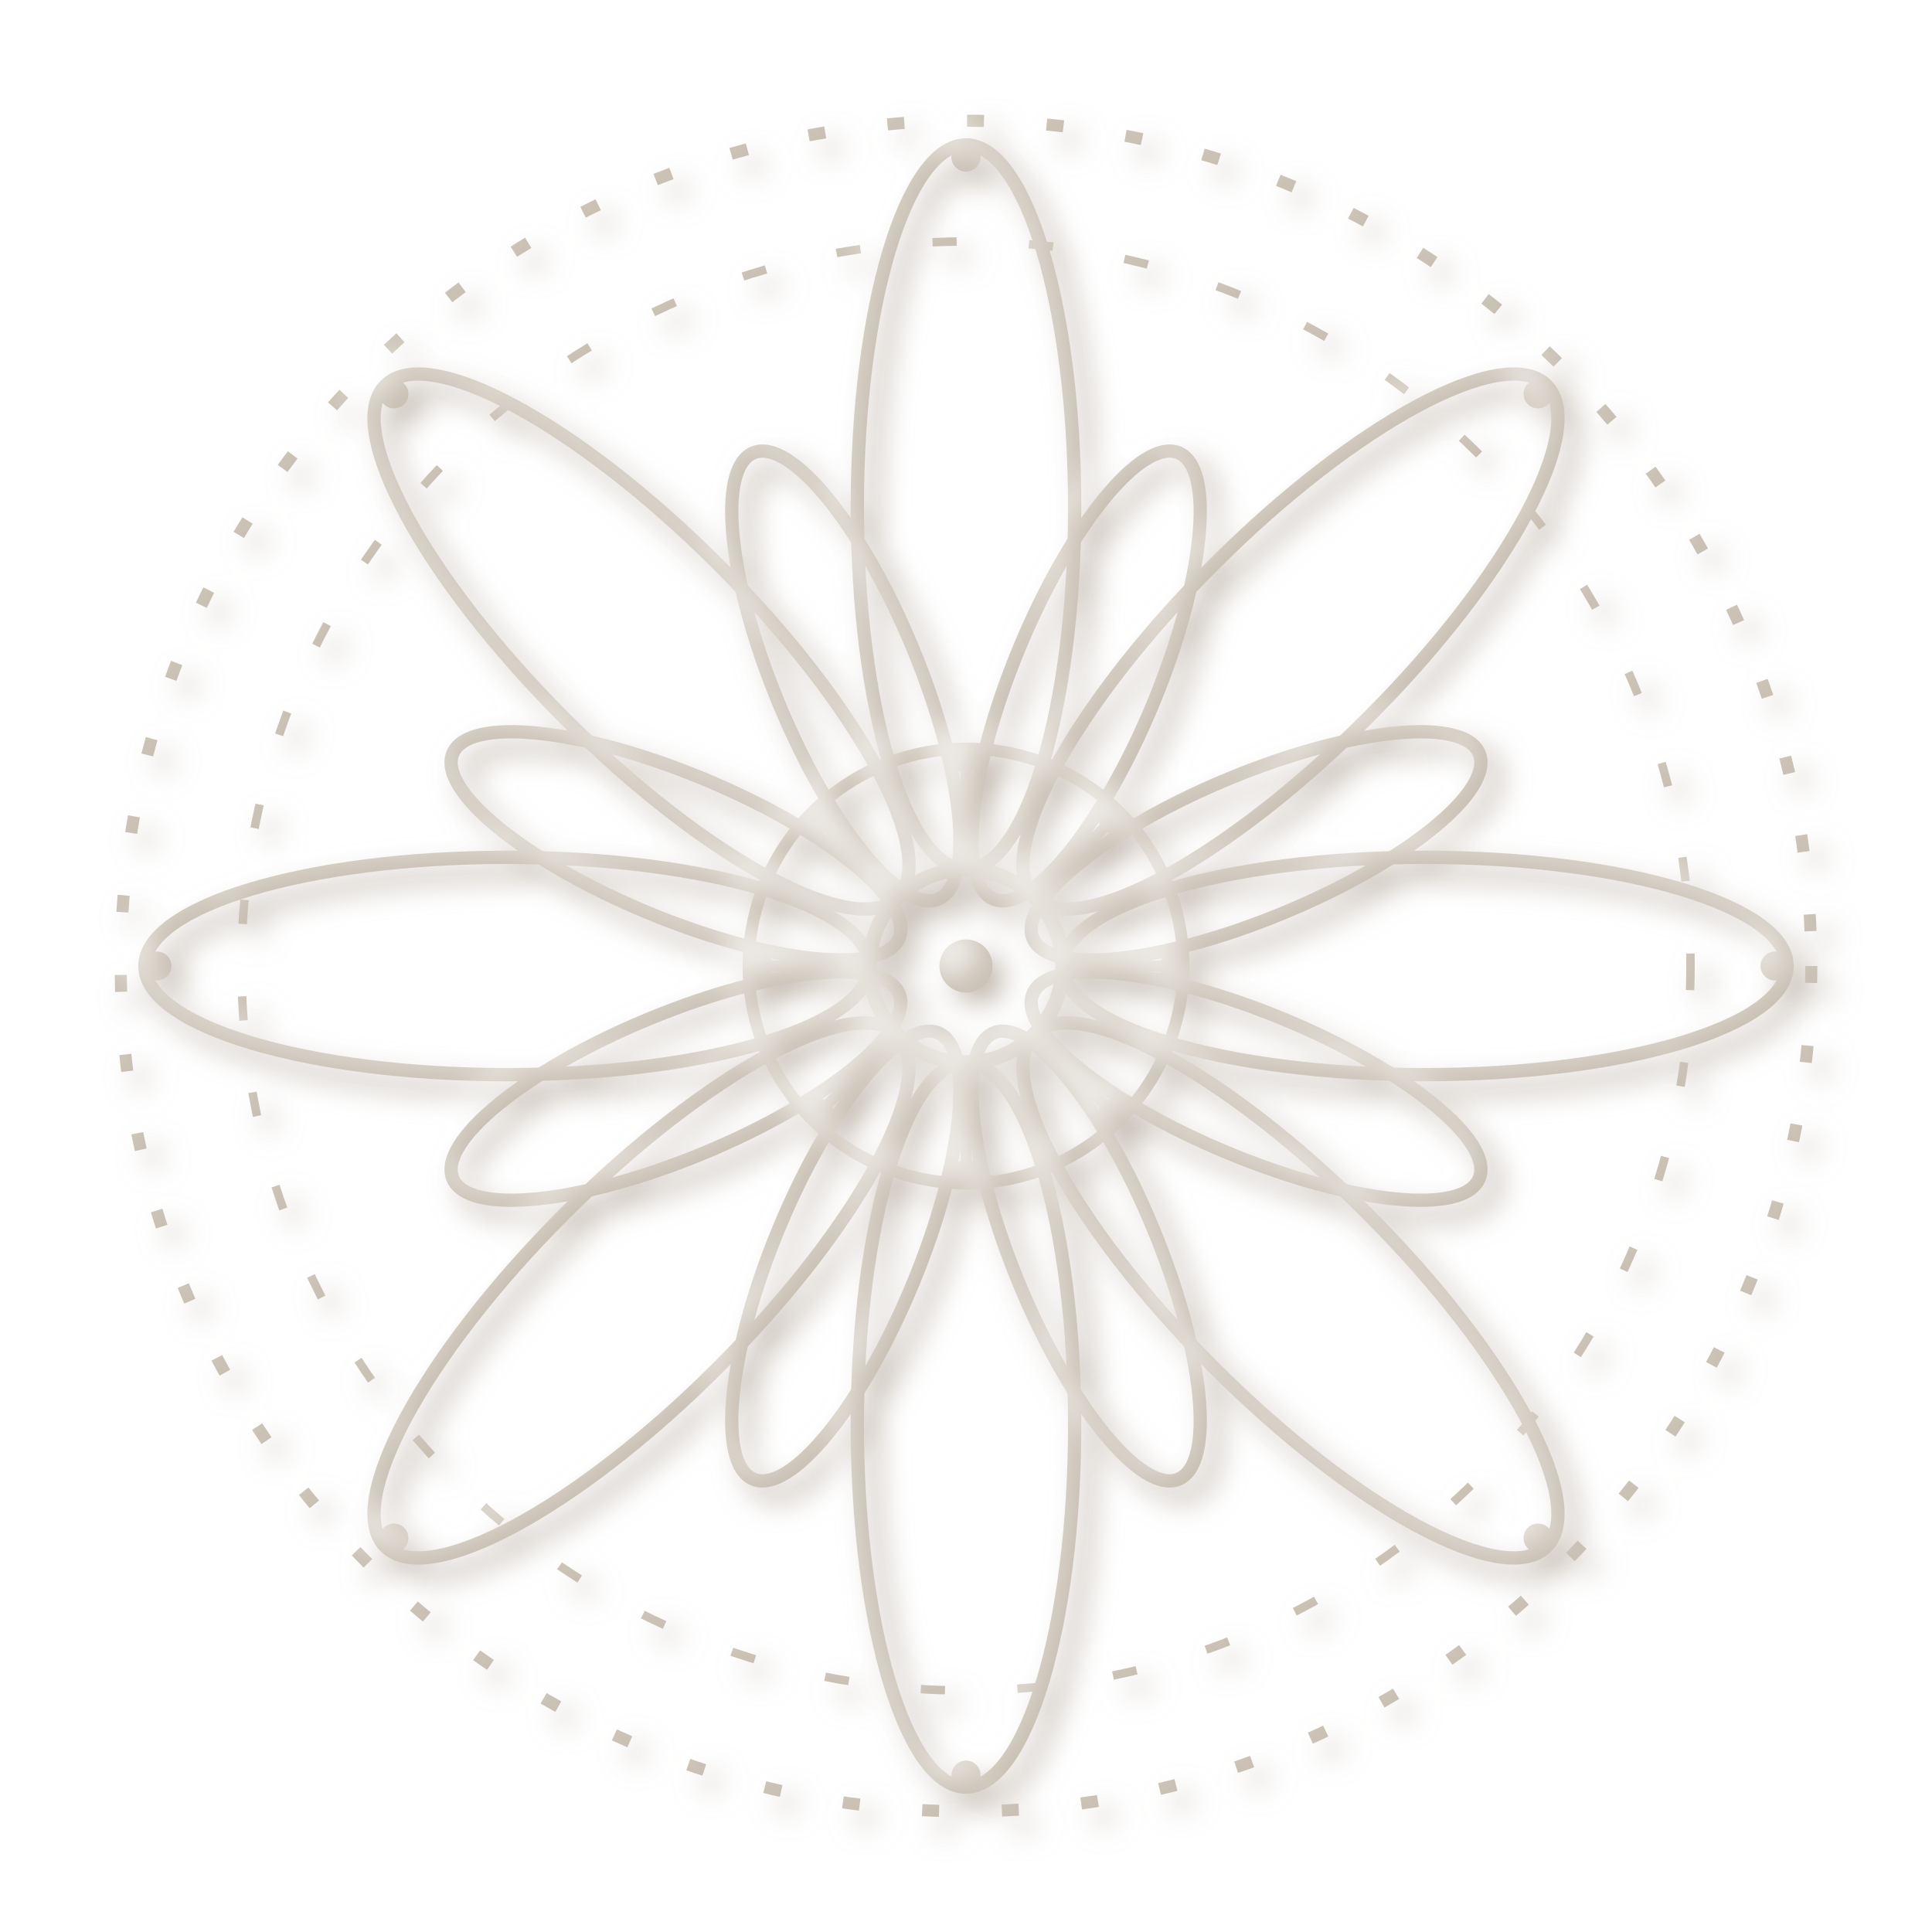
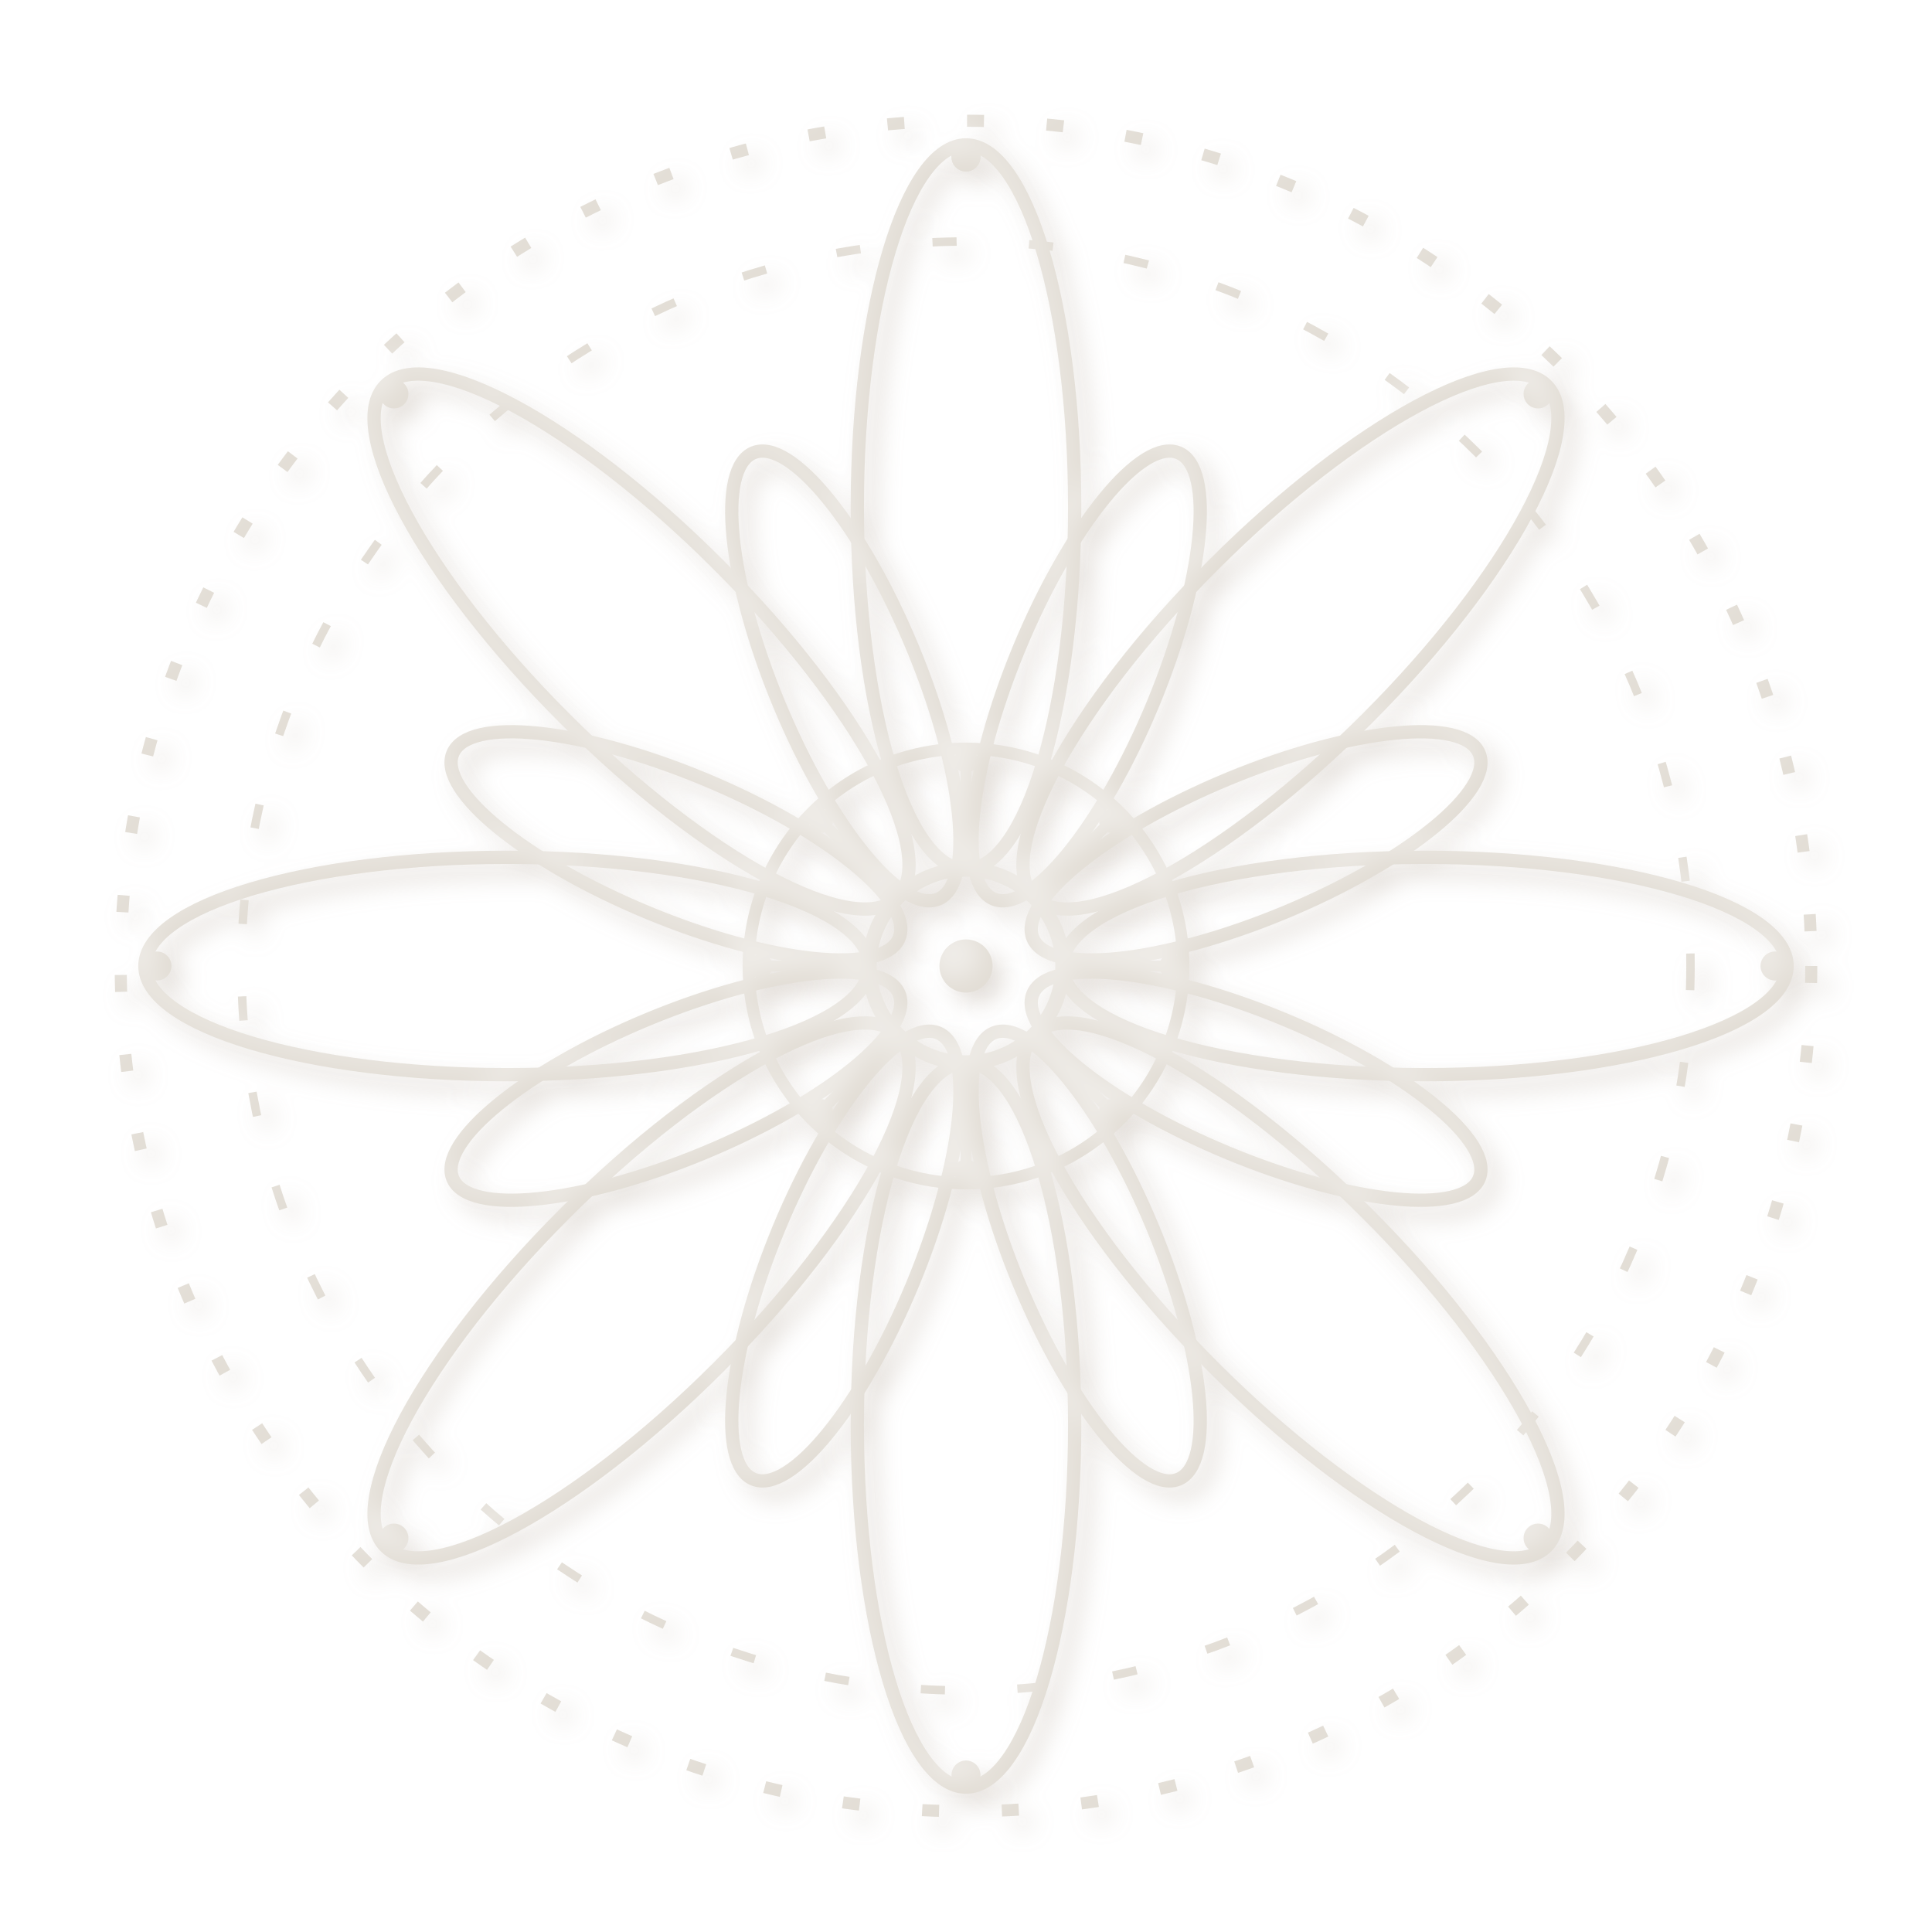
<svg xmlns="http://www.w3.org/2000/svg" width="160" height="160" viewBox="0 0 160 160">
  <defs>
    <filter id="emboss" x="-8%" y="-8%" width="116%" height="116%" color-interpolation-filters="sRGB">
-       <feGaussianBlur in="SourceAlpha" stdDeviation="1.2" result="blur" />
-       <feOffset dx="1.2" dy="1.2" in="blur" result="shadowBlur" />
-       <feFlood flood-color="#8C7A68" flood-opacity="0.55" result="shadowColor" />
+       <feGaussianBlur in="SourceAlpha" stdDeviation="1.0" result="blur" />
+       <feOffset dx="1.0" dy="1.0" in="blur" result="shadowBlur" />
+       <feFlood flood-color="#9A8878" flood-opacity="0.28" result="shadowColor" />
      <feComposite in="shadowColor" in2="shadowBlur" operator="in" result="shadow" />
-       <feOffset dx="-1.2" dy="-1.2" in="blur" result="highlightBlur" />
-       <feFlood flood-color="#FFFFFF" flood-opacity="0.75" result="highlightColor" />
+       <feOffset dx="-1.0" dy="-1.0" in="blur" result="highlightBlur" />
+       <feFlood flood-color="#FFFFFF" flood-opacity="0.45" result="highlightColor" />
      <feComposite in="highlightColor" in2="highlightBlur" operator="in" result="highlight" />
      <feMerge>
        <feMergeNode in="shadow" />
        <feMergeNode in="SourceGraphic" />
        <feMergeNode in="highlight" />
      </feMerge>
    </filter>
  </defs>
-   <g transform="translate(80,80)" fill="none" stroke="#C8BFB2" stroke-width="1.1" filter="url(#emboss)">
+   <g transform="translate(80,80)" fill="none" stroke="#E2DDD5" stroke-width="1.1" filter="url(#emboss)">
    <circle cx="0" cy="0" r="70" stroke-dasharray="1.4 5.2" stroke-width="1.0" />
    <circle cx="0" cy="0" r="60" stroke-width="0.7" stroke-dasharray="2 6" />
    <ellipse rx="9" ry="30" transform="rotate(0)" cx="0" cy="-38" />
    <ellipse rx="9" ry="30" transform="rotate(45)" cx="0" cy="-38" />
    <ellipse rx="9" ry="30" transform="rotate(90)" cx="0" cy="-38" />
    <ellipse rx="9" ry="30" transform="rotate(135)" cx="0" cy="-38" />
    <ellipse rx="9" ry="30" transform="rotate(180)" cx="0" cy="-38" />
    <ellipse rx="9" ry="30" transform="rotate(225)" cx="0" cy="-38" />
    <ellipse rx="9" ry="30" transform="rotate(270)" cx="0" cy="-38" />
    <ellipse rx="9" ry="30" transform="rotate(315)" cx="0" cy="-38" />
    <ellipse rx="6" ry="20" transform="rotate(22.5)" cx="0" cy="-26" />
    <ellipse rx="6" ry="20" transform="rotate(67.5)" cx="0" cy="-26" />
    <ellipse rx="6" ry="20" transform="rotate(112.5)" cx="0" cy="-26" />
    <ellipse rx="6" ry="20" transform="rotate(157.5)" cx="0" cy="-26" />
    <ellipse rx="6" ry="20" transform="rotate(202.5)" cx="0" cy="-26" />
    <ellipse rx="6" ry="20" transform="rotate(247.5)" cx="0" cy="-26" />
    <ellipse rx="6" ry="20" transform="rotate(292.5)" cx="0" cy="-26" />
    <ellipse rx="6" ry="20" transform="rotate(337.5)" cx="0" cy="-26" />
-     <circle r="1.2" cx="0" cy="-67" fill="#C8BFB2" stroke="none" />
-     <circle r="1.2" cx="47.4" cy="-47.4" fill="#C8BFB2" stroke="none" transform="rotate(45)  translate(0,-67) rotate(-45)" />
-     <circle r="1.2" transform="rotate(0)   translate(0,-67)" fill="#C8BFB2" stroke="none" />
-     <circle r="1.2" transform="rotate(45)  translate(0,-67)" fill="#C8BFB2" stroke="none" />
-     <circle r="1.2" transform="rotate(90)  translate(0,-67)" fill="#C8BFB2" stroke="none" />
-     <circle r="1.2" transform="rotate(135) translate(0,-67)" fill="#C8BFB2" stroke="none" />
-     <circle r="1.2" transform="rotate(180) translate(0,-67)" fill="#C8BFB2" stroke="none" />
-     <circle r="1.2" transform="rotate(225) translate(0,-67)" fill="#C8BFB2" stroke="none" />
-     <circle r="1.2" transform="rotate(270) translate(0,-67)" fill="#C8BFB2" stroke="none" />
-     <circle r="1.2" transform="rotate(315) translate(0,-67)" fill="#C8BFB2" stroke="none" />
+     <circle r="1.2" cx="0" cy="-67" fill="#E2DDD5" stroke="none" />
+     <circle r="1.2" cx="47.4" cy="-47.4" fill="#E2DDD5" stroke="none" transform="rotate(45)  translate(0,-67) rotate(-45)" />
+     <circle r="1.2" transform="rotate(0)   translate(0,-67)" fill="#E2DDD5" stroke="none" />
+     <circle r="1.2" transform="rotate(45)  translate(0,-67)" fill="#E2DDD5" stroke="none" />
+     <circle r="1.2" transform="rotate(90)  translate(0,-67)" fill="#E2DDD5" stroke="none" />
+     <circle r="1.2" transform="rotate(135) translate(0,-67)" fill="#E2DDD5" stroke="none" />
+     <circle r="1.2" transform="rotate(180) translate(0,-67)" fill="#E2DDD5" stroke="none" />
+     <circle r="1.2" transform="rotate(225) translate(0,-67)" fill="#E2DDD5" stroke="none" />
+     <circle r="1.2" transform="rotate(270) translate(0,-67)" fill="#E2DDD5" stroke="none" />
+     <circle r="1.2" transform="rotate(315) translate(0,-67)" fill="#E2DDD5" stroke="none" />
    <circle cx="0" cy="0" r="18" stroke-width="1.0" />
    <circle cx="0" cy="0" r="8" stroke-width="1.2" />
-     <circle cx="0" cy="0" r="2.2" fill="#C8BFB2" stroke="none" />
+     <circle cx="0" cy="0" r="2.2" fill="#E2DDD5" stroke="none" />
    <line x1="0" y1="-8" x2="0" y2="-17" stroke-width="0.9" />
    <line x1="0" y1="-8" x2="0" y2="-17" stroke-width="0.9" transform="rotate(45)" />
    <line x1="0" y1="-8" x2="0" y2="-17" stroke-width="0.9" transform="rotate(90)" />
    <line x1="0" y1="-8" x2="0" y2="-17" stroke-width="0.9" transform="rotate(135)" />
    <line x1="0" y1="-8" x2="0" y2="-17" stroke-width="0.9" transform="rotate(180)" />
    <line x1="0" y1="-8" x2="0" y2="-17" stroke-width="0.9" transform="rotate(225)" />
    <line x1="0" y1="-8" x2="0" y2="-17" stroke-width="0.9" transform="rotate(270)" />
    <line x1="0" y1="-8" x2="0" y2="-17" stroke-width="0.9" transform="rotate(315)" />
-     <circle r="1" transform="rotate(0)   translate(0,-17)" fill="#C8BFB2" stroke="none" />
-     <circle r="1" transform="rotate(45)  translate(0,-17)" fill="#C8BFB2" stroke="none" />
-     <circle r="1" transform="rotate(90)  translate(0,-17)" fill="#C8BFB2" stroke="none" />
-     <circle r="1" transform="rotate(135) translate(0,-17)" fill="#C8BFB2" stroke="none" />
-     <circle r="1" transform="rotate(180) translate(0,-17)" fill="#C8BFB2" stroke="none" />
-     <circle r="1" transform="rotate(225) translate(0,-17)" fill="#C8BFB2" stroke="none" />
-     <circle r="1" transform="rotate(270) translate(0,-17)" fill="#C8BFB2" stroke="none" />
-     <circle r="1" transform="rotate(315) translate(0,-17)" fill="#C8BFB2" stroke="none" />
+     <circle r="1" transform="rotate(0)   translate(0,-17)" fill="#E2DDD5" stroke="none" />
+     <circle r="1" transform="rotate(45)  translate(0,-17)" fill="#E2DDD5" stroke="none" />
+     <circle r="1" transform="rotate(90)  translate(0,-17)" fill="#E2DDD5" stroke="none" />
+     <circle r="1" transform="rotate(135) translate(0,-17)" fill="#E2DDD5" stroke="none" />
+     <circle r="1" transform="rotate(180) translate(0,-17)" fill="#E2DDD5" stroke="none" />
+     <circle r="1" transform="rotate(225) translate(0,-17)" fill="#E2DDD5" stroke="none" />
+     <circle r="1" transform="rotate(270) translate(0,-17)" fill="#E2DDD5" stroke="none" />
+     <circle r="1" transform="rotate(315) translate(0,-17)" fill="#E2DDD5" stroke="none" />
  </g>
</svg>
